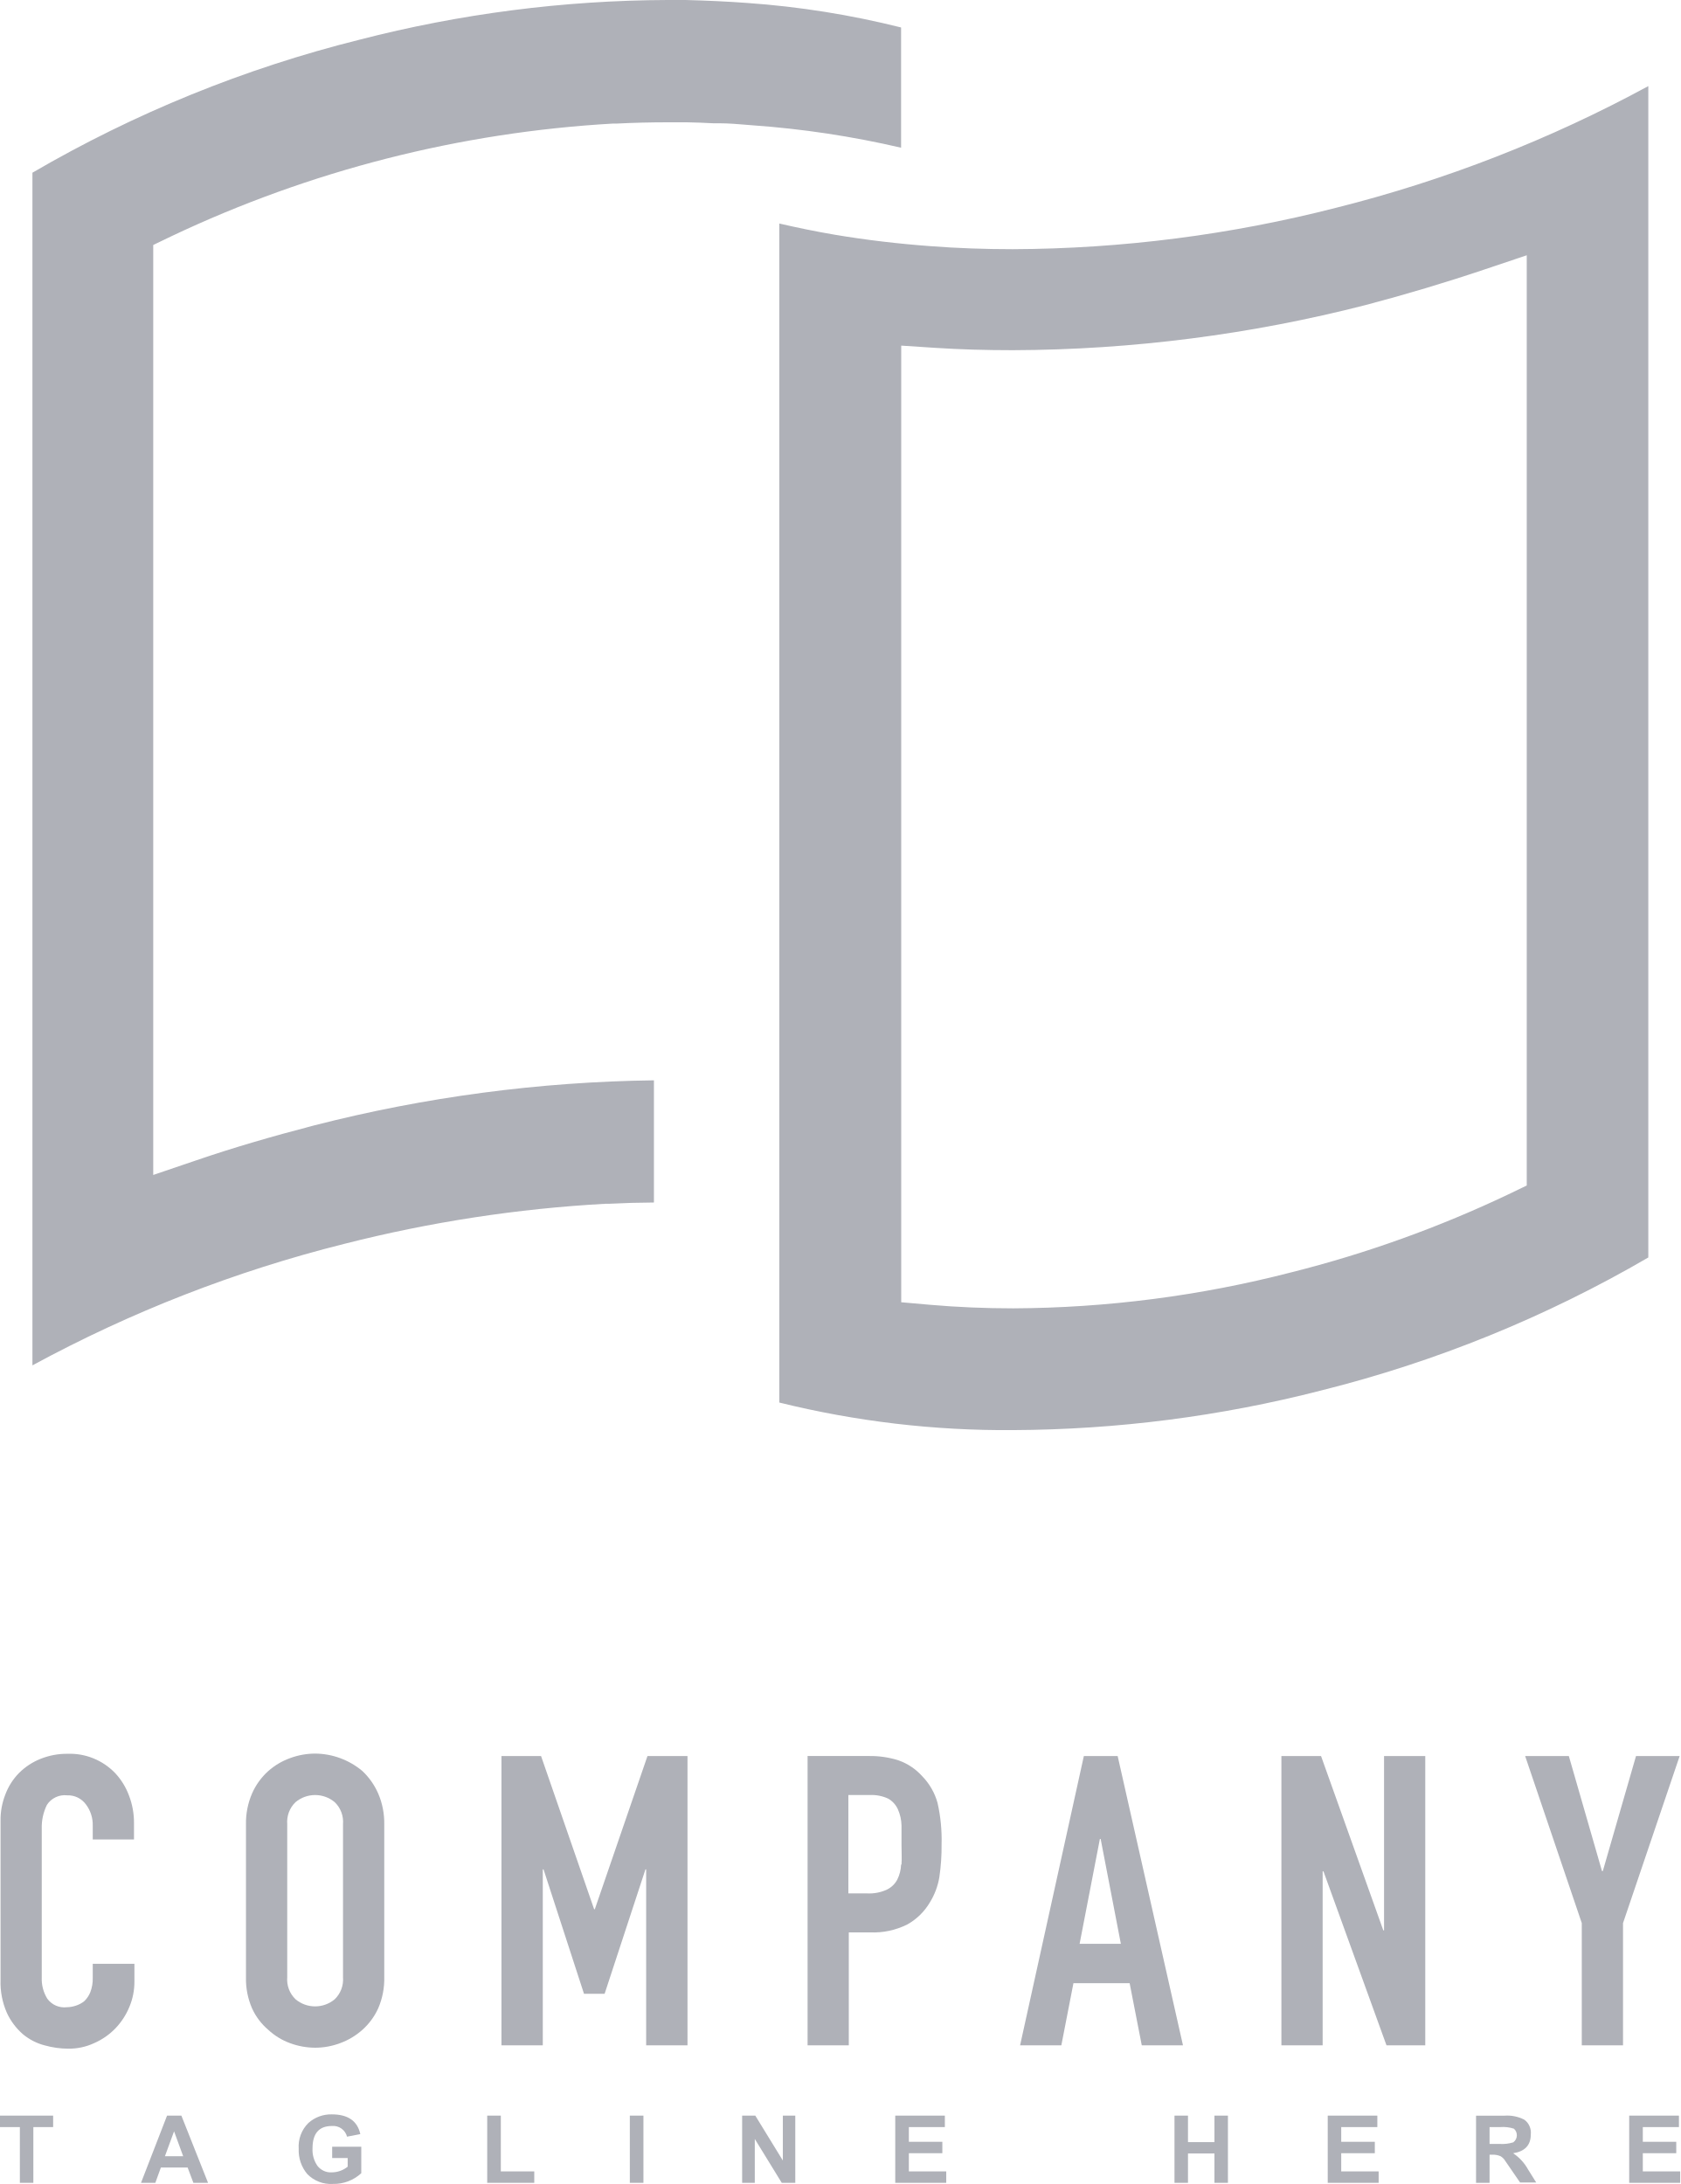
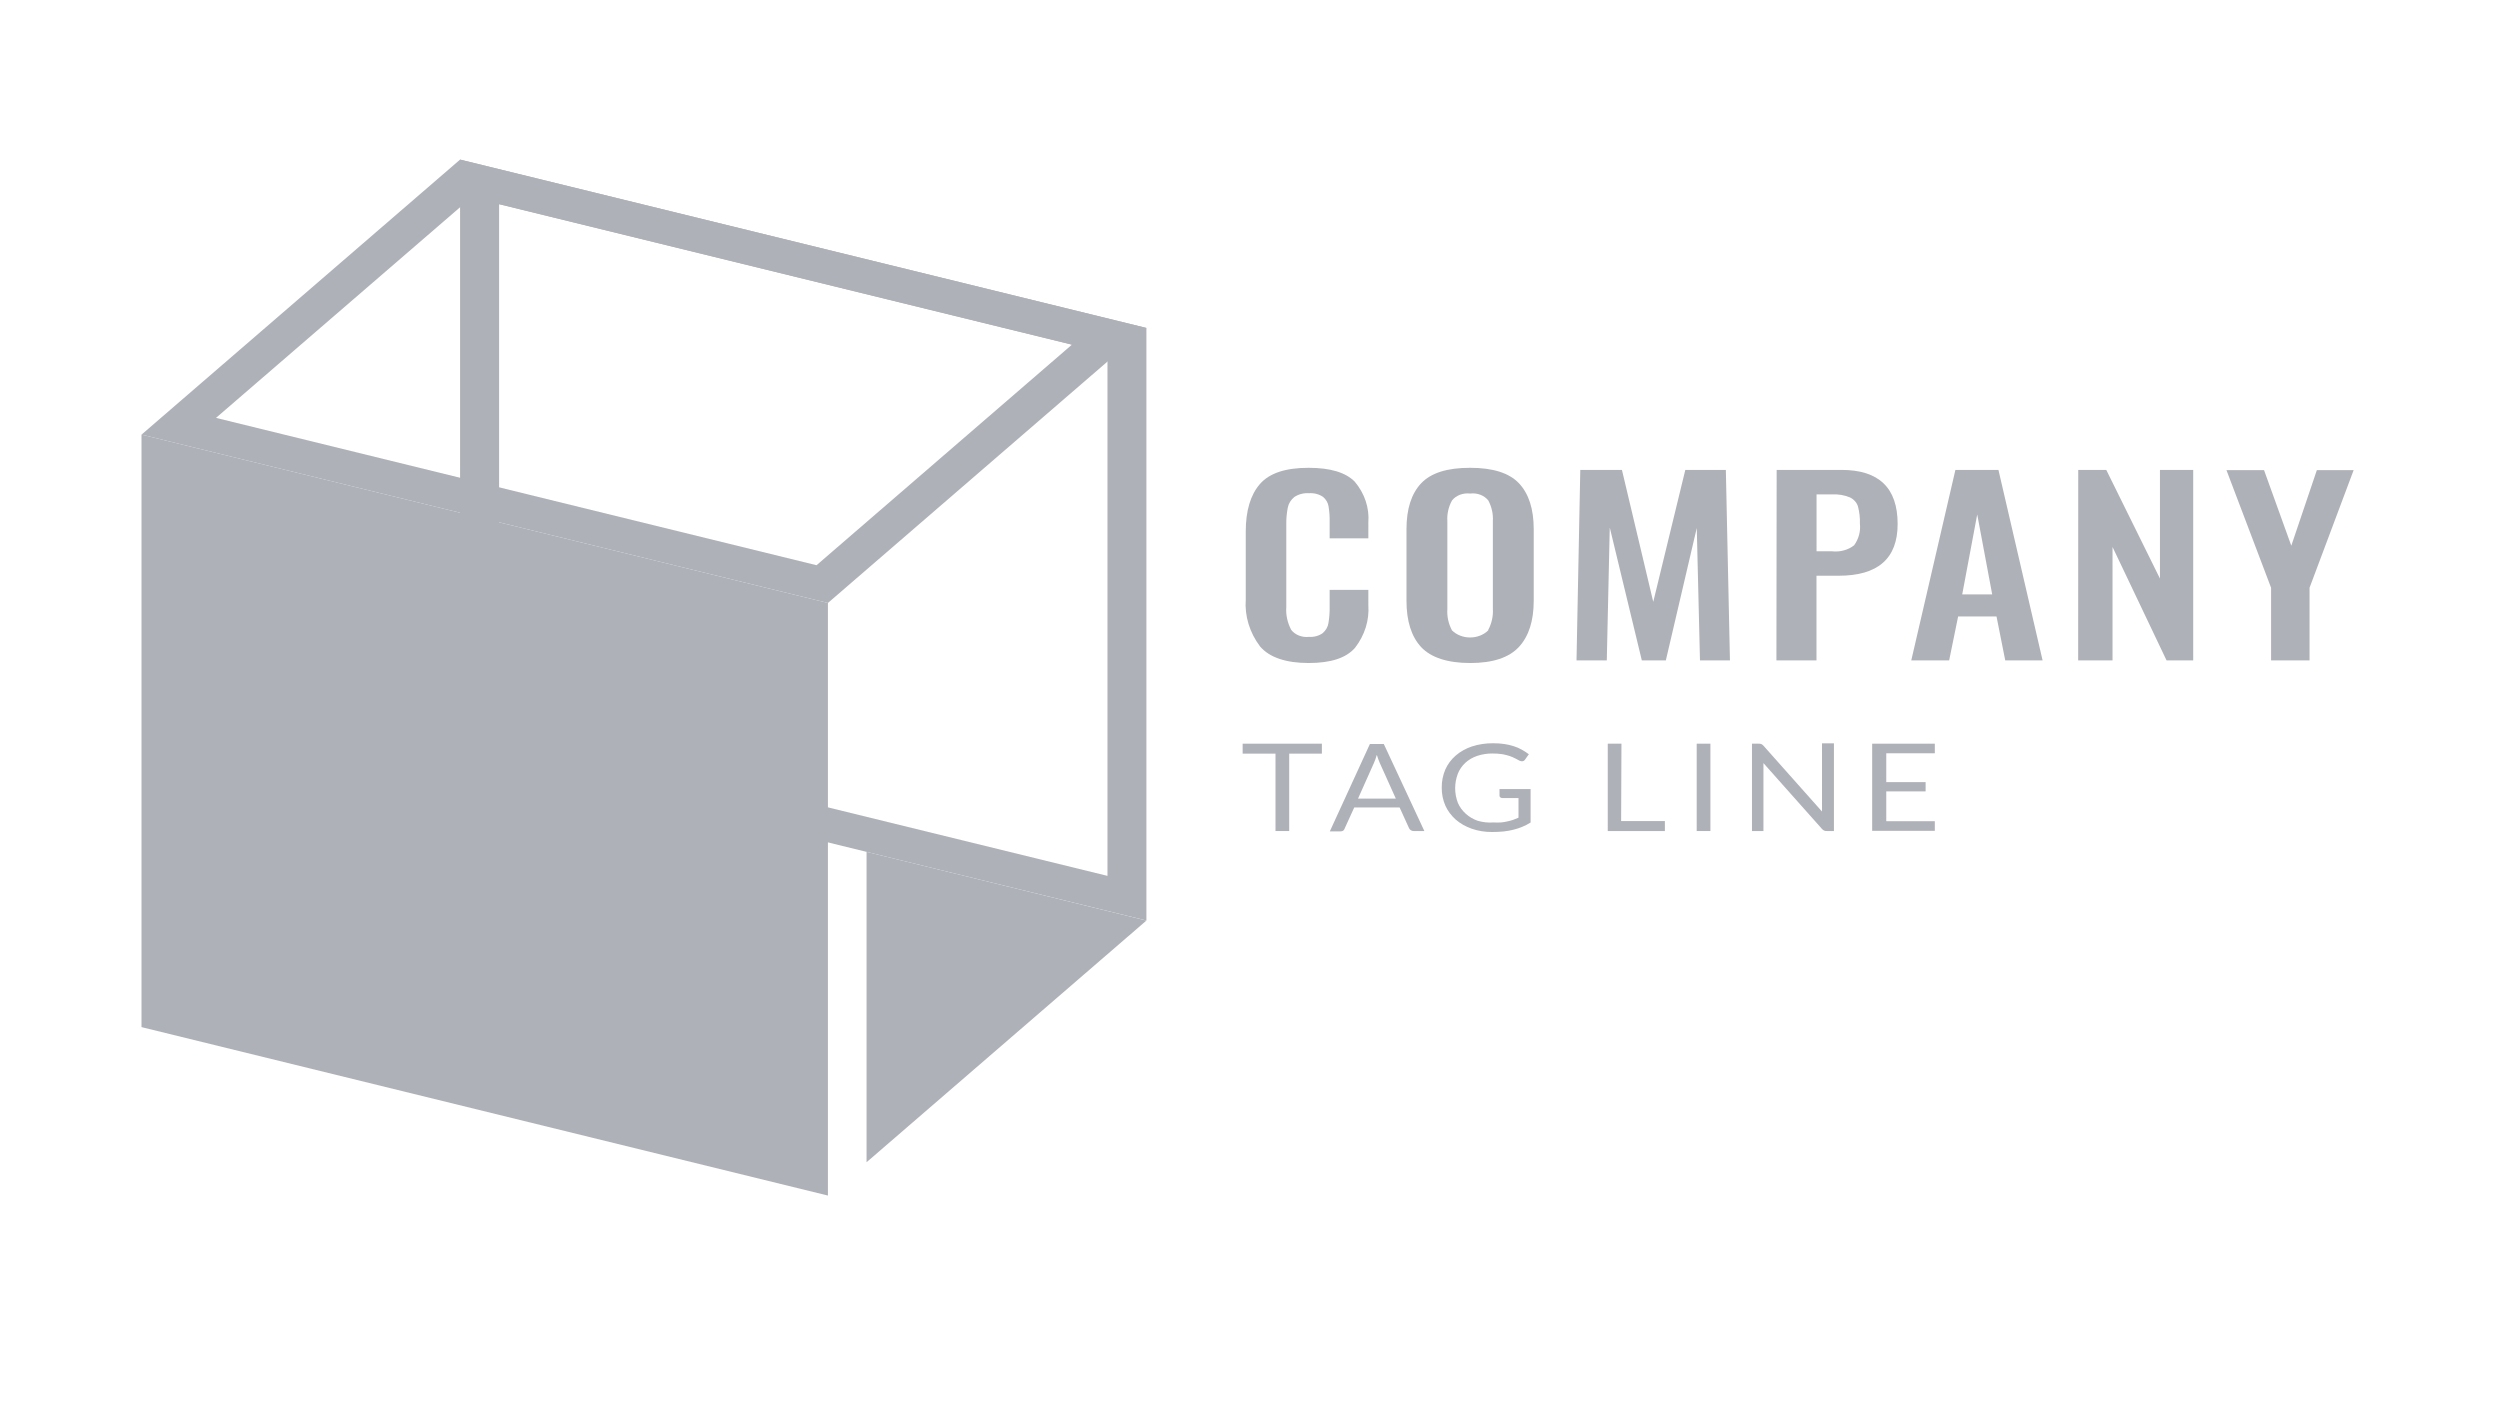
- <svg xmlns="http://www.w3.org/2000/svg" width="40" height="52" viewBox="0 0 40 52" fill="none">
-   <path fill-rule="evenodd" clip-rule="evenodd" d="M17.114 2.935H16.977C16.767 2.922 16.557 2.917 16.347 2.912H16.347H16.327H15.892C15.495 2.912 15.09 2.922 14.688 2.942C14.657 2.94 14.627 2.94 14.597 2.942C10.952 3.149 7.382 4.06 4.08 5.625L3.648 5.833V27.975L4.66 27.631C5.548 27.326 6.494 27.052 7.473 26.797C10.119 26.118 12.837 25.757 15.568 25.722V28.631C15.206 28.633 14.855 28.643 14.503 28.661H14.419C12.318 28.776 10.232 29.097 8.191 29.617C5.607 30.264 3.114 31.236 0.772 32.509V4.112C3.205 2.693 5.825 1.627 8.556 0.946C10.953 0.327 13.417 0.009 15.892 0H16.319C16.83 0.013 17.329 0.036 17.797 0.071C19.03 0.158 20.253 0.353 21.452 0.654V3.517C20.287 3.246 19.103 3.067 17.91 2.983C17.886 2.981 17.862 2.979 17.838 2.977C17.591 2.956 17.344 2.935 17.114 2.935ZM22.153 5.861C22.788 5.91 23.445 5.933 24.111 5.933C26.712 5.923 29.303 5.591 31.824 4.943C34.407 4.294 36.899 3.322 39.241 2.05V29.94C36.807 31.358 34.185 32.424 31.455 33.106C29.057 33.723 26.593 34.039 24.118 34.05C22.243 34.065 20.374 33.844 18.553 33.394V5.322C18.983 5.421 19.426 5.513 19.876 5.589C20.615 5.714 21.394 5.805 22.153 5.861ZM36.347 6.078L35.335 6.418C34.404 6.731 33.466 7.011 32.522 7.26C29.775 7.966 26.951 8.328 24.116 8.338C23.456 8.338 22.849 8.32 22.262 8.282L21.455 8.229V28.318V31.006L22.148 31.067C22.79 31.123 23.453 31.151 24.121 31.151C26.354 31.141 28.578 30.853 30.741 30.294C32.522 29.847 34.255 29.224 35.914 28.435L36.347 28.226V6.078Z" fill="#AFB1B8" />
-   <path d="M2.737 42.212C2.592 42.062 2.416 41.943 2.222 41.865C2.028 41.786 1.82 41.75 1.611 41.757C1.389 41.754 1.168 41.796 0.961 41.879C0.772 41.955 0.6 42.068 0.455 42.212C0.312 42.357 0.201 42.53 0.129 42.721C0.05 42.921 0.01 43.134 0.013 43.349V47.143C0.004 47.41 0.055 47.676 0.162 47.921C0.251 48.116 0.381 48.289 0.541 48.43C0.693 48.557 0.871 48.65 1.062 48.699C1.247 48.751 1.438 48.778 1.629 48.778C1.84 48.78 2.05 48.735 2.241 48.646C2.431 48.563 2.603 48.444 2.747 48.295C2.888 48.148 3.001 47.975 3.079 47.786C3.16 47.595 3.201 47.389 3.2 47.181V46.757H2.208V47.095C2.211 47.21 2.192 47.325 2.15 47.433C2.118 47.514 2.069 47.587 2.006 47.647C1.945 47.696 1.874 47.733 1.799 47.756C1.732 47.778 1.662 47.79 1.591 47.791C1.503 47.802 1.413 47.788 1.331 47.753C1.249 47.717 1.179 47.66 1.126 47.588C1.032 47.436 0.986 47.258 0.994 47.08V43.542C0.988 43.346 1.03 43.151 1.116 42.975C1.167 42.895 1.24 42.831 1.326 42.791C1.412 42.75 1.507 42.735 1.601 42.746C1.687 42.743 1.772 42.761 1.849 42.798C1.926 42.836 1.993 42.891 2.044 42.96C2.155 43.106 2.213 43.285 2.208 43.469V43.797H3.19V43.41C3.192 43.183 3.151 42.958 3.069 42.746C2.995 42.548 2.883 42.366 2.737 42.212Z" fill="#AFB1B8" />
-   <path d="M8.629 42.169C8.313 41.902 7.914 41.755 7.501 41.752C7.299 41.753 7.098 41.789 6.909 41.859C6.716 41.928 6.538 42.033 6.385 42.169C6.221 42.317 6.09 42.498 6.001 42.701C5.901 42.932 5.851 43.183 5.856 43.435V47.074C5.849 47.33 5.899 47.585 6.001 47.819C6.09 48.015 6.222 48.189 6.385 48.328C6.537 48.469 6.715 48.578 6.909 48.648C7.098 48.718 7.299 48.754 7.501 48.755C7.703 48.755 7.903 48.719 8.093 48.648C8.29 48.577 8.472 48.468 8.629 48.328C8.787 48.186 8.915 48.013 9.003 47.819C9.105 47.585 9.154 47.33 9.148 47.074V43.435C9.152 43.183 9.103 42.932 9.003 42.701C8.915 42.5 8.788 42.319 8.629 42.169ZM8.166 47.074C8.174 47.171 8.161 47.269 8.127 47.36C8.093 47.451 8.039 47.533 7.969 47.601C7.838 47.711 7.673 47.771 7.502 47.771C7.331 47.771 7.166 47.711 7.035 47.601C6.965 47.533 6.911 47.451 6.877 47.36C6.843 47.269 6.83 47.171 6.838 47.074V43.435C6.83 43.339 6.843 43.241 6.877 43.15C6.911 43.059 6.965 42.976 7.035 42.909C7.166 42.799 7.331 42.739 7.502 42.739C7.673 42.739 7.838 42.799 7.969 42.909C8.039 42.976 8.093 43.059 8.127 43.15C8.161 43.241 8.174 43.339 8.166 43.435V47.074Z" fill="#AFB1B8" />
-   <path d="M16.367 48.699V41.811H15.414L14.161 45.457H14.144L12.881 41.811H11.938V48.699H12.922V44.509H12.94L13.903 47.471H14.394L15.366 44.509H15.383V48.699H16.367Z" fill="#AFB1B8" />
-   <path d="M21.958 42.294C21.806 42.124 21.615 41.994 21.401 41.917C21.171 41.842 20.93 41.806 20.688 41.81H19.226V48.699H20.207V46.009H20.713C21.02 46.023 21.324 45.958 21.599 45.821C21.822 45.697 22.008 45.515 22.138 45.294C22.251 45.111 22.328 44.907 22.363 44.694C22.401 44.435 22.419 44.173 22.416 43.911C22.425 43.58 22.393 43.249 22.32 42.927C22.254 42.688 22.13 42.471 21.958 42.294ZM21.452 44.394C21.448 44.519 21.417 44.641 21.361 44.753C21.305 44.859 21.216 44.943 21.108 44.994C20.963 45.059 20.804 45.089 20.645 45.081H20.197V42.739H20.703C20.856 42.731 21.008 42.761 21.146 42.825C21.247 42.883 21.328 42.972 21.376 43.079C21.43 43.2 21.459 43.331 21.462 43.463C21.462 43.608 21.462 43.761 21.462 43.921C21.462 44.081 21.472 44.247 21.462 44.394H21.452Z" fill="#AFB1B8" />
-   <path d="M26.608 41.811H25.803L24.285 48.699H25.267L25.555 47.219H26.893L27.182 48.699H28.163L26.608 41.811ZM25.702 46.281L26.185 43.784H26.203L26.684 46.281H25.702Z" fill="#AFB1B8" />
-   <path d="M32.95 45.961H32.932L31.45 41.811H30.506V48.699H31.488V44.557H31.508L33.008 48.699H33.931V41.811H32.95V45.961Z" fill="#AFB1B8" />
-   <path d="M38.948 41.811L38.158 44.549H38.138L37.349 41.811H36.309L37.657 45.788V48.699H38.639V45.788L39.987 41.811H38.948Z" fill="#AFB1B8" />
-   <path d="M0 50.645H0.473V51.972H0.794V50.645H1.265V50.372H0V50.645Z" fill="#AFB1B8" />
-   <path d="M3.977 50.372L3.357 51.972H3.698L3.83 51.608H4.467L4.604 51.972H4.953L4.318 50.372H3.977ZM3.926 51.339L4.144 50.746L4.361 51.339H3.926Z" fill="#AFB1B8" />
-   <path d="M7.908 51.382H8.277V51.588C8.169 51.675 8.036 51.722 7.898 51.723C7.833 51.727 7.769 51.715 7.71 51.688C7.651 51.661 7.599 51.621 7.559 51.57C7.474 51.449 7.432 51.302 7.44 51.153C7.44 50.797 7.594 50.619 7.9 50.619C7.981 50.611 8.062 50.633 8.128 50.679C8.194 50.726 8.242 50.795 8.262 50.873L8.578 50.812C8.51 50.5 8.285 50.342 7.9 50.342C7.695 50.337 7.495 50.41 7.341 50.548C7.261 50.628 7.198 50.724 7.159 50.83C7.119 50.937 7.103 51.05 7.111 51.163C7.102 51.382 7.175 51.597 7.316 51.764C7.394 51.844 7.489 51.907 7.594 51.947C7.699 51.988 7.811 52.005 7.923 51.998C8.173 52.005 8.417 51.913 8.601 51.743V51.113H7.908V51.382Z" fill="#AFB1B8" />
-   <path d="M11.923 50.372H11.599V51.972H12.719V51.7H11.923V50.372Z" fill="#AFB1B8" />
-   <path d="M15.318 50.372H14.994V51.972H15.318V50.372Z" fill="#AFB1B8" />
-   <path d="M18.637 51.441L17.981 50.372H17.668V51.972H17.969V50.927L18.611 51.972H18.933V50.372H18.637V51.441Z" fill="#AFB1B8" />
-   <path d="M21.637 51.267H22.434V50.995H21.637V50.645H22.494V50.372H21.313V51.972H22.527V51.7H21.637V51.267Z" fill="#AFB1B8" />
-   <path d="M28.912 51.003H28.282V50.372H27.961V51.972H28.282V51.273H28.912V51.972H29.233V50.372H28.912V51.003Z" fill="#AFB1B8" />
-   <path d="M31.93 51.267H32.73V50.995H31.93V50.645H32.79V50.372H31.609V51.972H32.821V51.7H31.93V51.267Z" fill="#AFB1B8" />
-   <path d="M36.023 51.268C36.301 51.224 36.443 51.077 36.443 50.823C36.451 50.755 36.441 50.686 36.413 50.623C36.386 50.56 36.342 50.506 36.286 50.467C36.142 50.394 35.98 50.361 35.818 50.373H35.14V51.972H35.462V51.303H35.525C35.593 51.299 35.662 51.311 35.725 51.339C35.772 51.368 35.811 51.408 35.839 51.456L36.188 51.964H36.572L36.377 51.652C36.291 51.497 36.17 51.366 36.023 51.268ZM35.699 51.046H35.462V50.645H35.715C35.825 50.636 35.936 50.649 36.041 50.683C36.064 50.703 36.083 50.729 36.095 50.758C36.107 50.787 36.113 50.818 36.111 50.849C36.11 50.88 36.101 50.911 36.087 50.938C36.072 50.966 36.051 50.99 36.026 51.008C35.92 51.041 35.81 51.053 35.699 51.046Z" fill="#AFB1B8" />
-   <path d="M39.11 51.267H39.906V50.995H39.11V50.645H39.97V50.372H38.786V51.972H40V51.7H39.11V51.267Z" fill="#AFB1B8" />
+ <svg xmlns="http://www.w3.org/2000/svg" width="106" height="60" viewBox="0 0 106 60" fill="none">
+   <path d="M53.425 27.408C52.982 26.818 52.77 26.121 52.82 25.42V22.536C52.82 21.653 53.021 20.981 53.422 20.521C53.822 20.062 54.511 19.833 55.487 19.835C56.404 19.835 57.056 20.031 57.441 20.422C57.861 20.921 58.065 21.531 58.018 22.146V22.824H56.377V22.137C56.383 21.913 56.367 21.688 56.33 21.466C56.306 21.314 56.223 21.173 56.095 21.067C55.927 20.953 55.715 20.897 55.501 20.912C55.276 20.897 55.053 20.956 54.876 21.076C54.733 21.194 54.637 21.348 54.604 21.516C54.557 21.751 54.535 21.99 54.539 22.229V25.728C54.513 26.065 54.586 26.403 54.75 26.71C54.831 26.814 54.945 26.896 55.077 26.948C55.21 27 55.356 27.019 55.501 27.003C55.711 27.018 55.919 26.962 56.082 26.845C56.215 26.73 56.301 26.581 56.326 26.42C56.364 26.188 56.382 25.953 56.377 25.719V25.009H58.018V25.657C58.064 26.299 57.865 26.936 57.451 27.47C57.074 27.898 56.431 28.112 55.487 28.112C54.543 28.112 53.829 27.883 53.425 27.408Z" fill="#AFB1B8" />
+   <path d="M60.257 27.438C59.842 26.989 59.635 26.335 59.635 25.47V22.437C59.635 21.58 59.842 20.932 60.257 20.492C60.671 20.052 61.364 19.833 62.336 19.835C63.301 19.835 63.99 20.054 64.405 20.492C64.819 20.932 65.03 21.58 65.03 22.437V25.47C65.03 26.326 64.819 26.983 64.398 27.435C63.977 27.886 63.291 28.112 62.336 28.112C61.381 28.112 60.675 27.883 60.257 27.438ZM63.1 26.71C63.249 26.429 63.316 26.121 63.297 25.813V22.099C63.316 21.797 63.25 21.495 63.104 21.22C63.02 21.113 62.904 21.03 62.769 20.978C62.633 20.926 62.483 20.908 62.336 20.926C62.188 20.909 62.038 20.927 61.902 20.978C61.766 21.03 61.649 21.114 61.565 21.22C61.415 21.494 61.348 21.797 61.368 22.099V25.83C61.347 26.139 61.415 26.447 61.565 26.728C61.66 26.822 61.779 26.898 61.911 26.95C62.043 27.002 62.187 27.029 62.333 27.029C62.478 27.029 62.622 27.002 62.754 26.95C62.887 26.898 63.005 26.822 63.1 26.728V26.71Z" fill="#AFB1B8" />
+   <path d="M67.004 19.924H68.77L70.098 25.519L71.457 19.924H73.176L73.35 28H72.079L71.943 22.387L70.632 28H69.613L68.254 22.366L68.128 28H66.844L67.004 19.924Z" fill="#AFB1B8" />
+   <path d="M75.33 19.924H78.082C79.667 19.924 80.46 20.688 80.46 22.217C80.46 23.681 79.625 24.413 77.956 24.411H77.019V28H75.32L75.33 19.924ZM77.681 23.375C77.849 23.394 78.019 23.381 78.181 23.336C78.342 23.292 78.49 23.219 78.615 23.12C78.81 22.848 78.896 22.527 78.86 22.208C78.869 21.962 78.841 21.715 78.778 21.475C78.754 21.395 78.712 21.319 78.653 21.253C78.595 21.187 78.522 21.132 78.439 21.091C78.203 20.993 77.942 20.949 77.681 20.962H77.022V23.375H77.681Z" fill="#AFB1B8" />
+   <path d="M82.909 19.924H84.734L86.606 28H85.022L84.652 26.138H83.025L82.644 28H81.038L82.909 19.924ZM84.469 25.203L83.834 21.812L83.198 25.203H84.469Z" fill="#AFB1B8" />
+   <path d="M88.117 19.924H89.306L91.582 24.531V19.924H92.992V28H91.861L89.571 23.191V28H88.114L88.117 19.924Z" fill="#AFB1B8" />
+   <path d="M96.294 24.921L94.402 19.935H95.996L97.151 23.138L98.234 19.935H99.794L97.925 24.921V28H96.294V24.921Z" fill="#AFB1B8" />
+   <path d="M56.048 31.532V31.954H54.662V35.236H54.081V31.954H52.688V31.532H56.048Z" fill="#AFB1B8" />
+   <path d="M60.393 35.236H59.944C59.899 35.239 59.854 35.226 59.819 35.201C59.785 35.179 59.759 35.15 59.744 35.116L59.343 34.236H57.42L57.019 35.116C57.008 35.153 56.987 35.187 56.958 35.216C56.922 35.24 56.878 35.253 56.832 35.251H56.384L58.083 31.547H58.674L60.393 35.236ZM57.58 33.861H59.183L58.504 32.353C58.454 32.239 58.412 32.123 58.378 32.004C58.354 32.075 58.334 32.142 58.314 32.201L58.252 32.356L57.58 33.861Z" fill="#AFB1B8" />
+   <path d="M63.321 34.872C63.428 34.877 63.534 34.877 63.64 34.872C63.732 34.864 63.823 34.849 63.912 34.828C63.995 34.811 64.077 34.788 64.157 34.761C64.232 34.734 64.306 34.702 64.384 34.67V33.837H63.705C63.688 33.838 63.671 33.836 63.656 33.831C63.64 33.825 63.625 33.818 63.613 33.808C63.602 33.799 63.593 33.789 63.587 33.777C63.581 33.766 63.579 33.753 63.579 33.74V33.456H64.897V34.875C64.79 34.942 64.676 35.001 64.558 35.051C64.437 35.103 64.31 35.145 64.181 35.177C64.042 35.213 63.9 35.238 63.756 35.254C63.591 35.27 63.426 35.277 63.26 35.277C62.967 35.279 62.676 35.233 62.404 35.139C62.15 35.051 61.918 34.919 61.724 34.752C61.535 34.583 61.386 34.384 61.286 34.166C61.179 33.92 61.126 33.659 61.13 33.397C61.126 33.133 61.178 32.871 61.283 32.623C61.38 32.403 61.53 32.203 61.721 32.036C61.915 31.869 62.146 31.739 62.401 31.652C62.691 31.557 63 31.511 63.311 31.514C63.469 31.514 63.627 31.524 63.783 31.546C63.921 31.566 64.057 31.597 64.187 31.64C64.306 31.678 64.42 31.728 64.527 31.787C64.631 31.845 64.73 31.909 64.823 31.98L64.66 32.209C64.647 32.23 64.628 32.248 64.605 32.26C64.581 32.272 64.555 32.279 64.527 32.279C64.49 32.278 64.453 32.268 64.422 32.25C64.371 32.227 64.317 32.197 64.255 32.162C64.183 32.123 64.107 32.09 64.028 32.062C63.926 32.027 63.822 32 63.715 31.98C63.573 31.958 63.428 31.947 63.284 31.948C63.06 31.946 62.837 31.981 62.628 32.051C62.439 32.116 62.269 32.216 62.129 32.344C61.988 32.477 61.88 32.634 61.813 32.804C61.661 33.206 61.661 33.638 61.813 34.039C61.887 34.214 62.003 34.372 62.153 34.506C62.292 34.633 62.461 34.733 62.648 34.799C62.864 34.863 63.093 34.888 63.321 34.872Z" fill="#AFB1B8" />
+   <path d="M68.736 34.814H70.591V35.236H68.169V31.532H68.75L68.736 34.814Z" fill="#AFB1B8" />
+   <path d="M72.521 35.236H71.94V31.532H72.521V35.236Z" fill="#AFB1B8" />
+   <path d="M74.681 31.549C74.716 31.566 74.746 31.589 74.77 31.617L77.253 34.409C77.25 34.365 77.25 34.321 77.253 34.277C77.253 34.236 77.253 34.195 77.253 34.157V31.517H77.759V35.236H77.467C77.424 35.239 77.38 35.232 77.341 35.216C77.306 35.197 77.275 35.173 77.25 35.145L74.77 32.356C74.77 32.4 74.77 32.441 74.77 32.482C74.77 32.523 74.77 32.561 74.77 32.596V35.236H74.284V31.532H74.586C74.619 31.532 74.651 31.538 74.681 31.549Z" fill="#AFB1B8" />
+   <path d="M82.036 31.532V31.939H79.978V33.162H81.646V33.555H79.978V34.819H82.036V35.227H79.38V31.532H82.036Z" fill="#AFB1B8" />
+   <path d="M21.162 8.655L46.957 14.979V37.137L21.162 30.816V8.655ZM19.507 6.767V31.893L48.608 39.029V13.905L19.507 6.767Z" fill="#AFB1B8" />
+   <path d="M35.104 50.692L6 43.55V18.427L35.104 25.566V50.692Z" fill="#AFB1B8" />
+   <path d="M19.99 8.371L45.448 14.615L34.621 23.965L9.159 17.718L19.99 8.371ZM19.507 6.767L6 18.428L35.104 25.566L48.608 13.905L19.507 6.767Z" fill="#AFB1B8" />
+   <path d="M36.742 49.279L48.608 39.032L36.742 36.119V49.279Z" fill="#AFB1B8" />
</svg>
